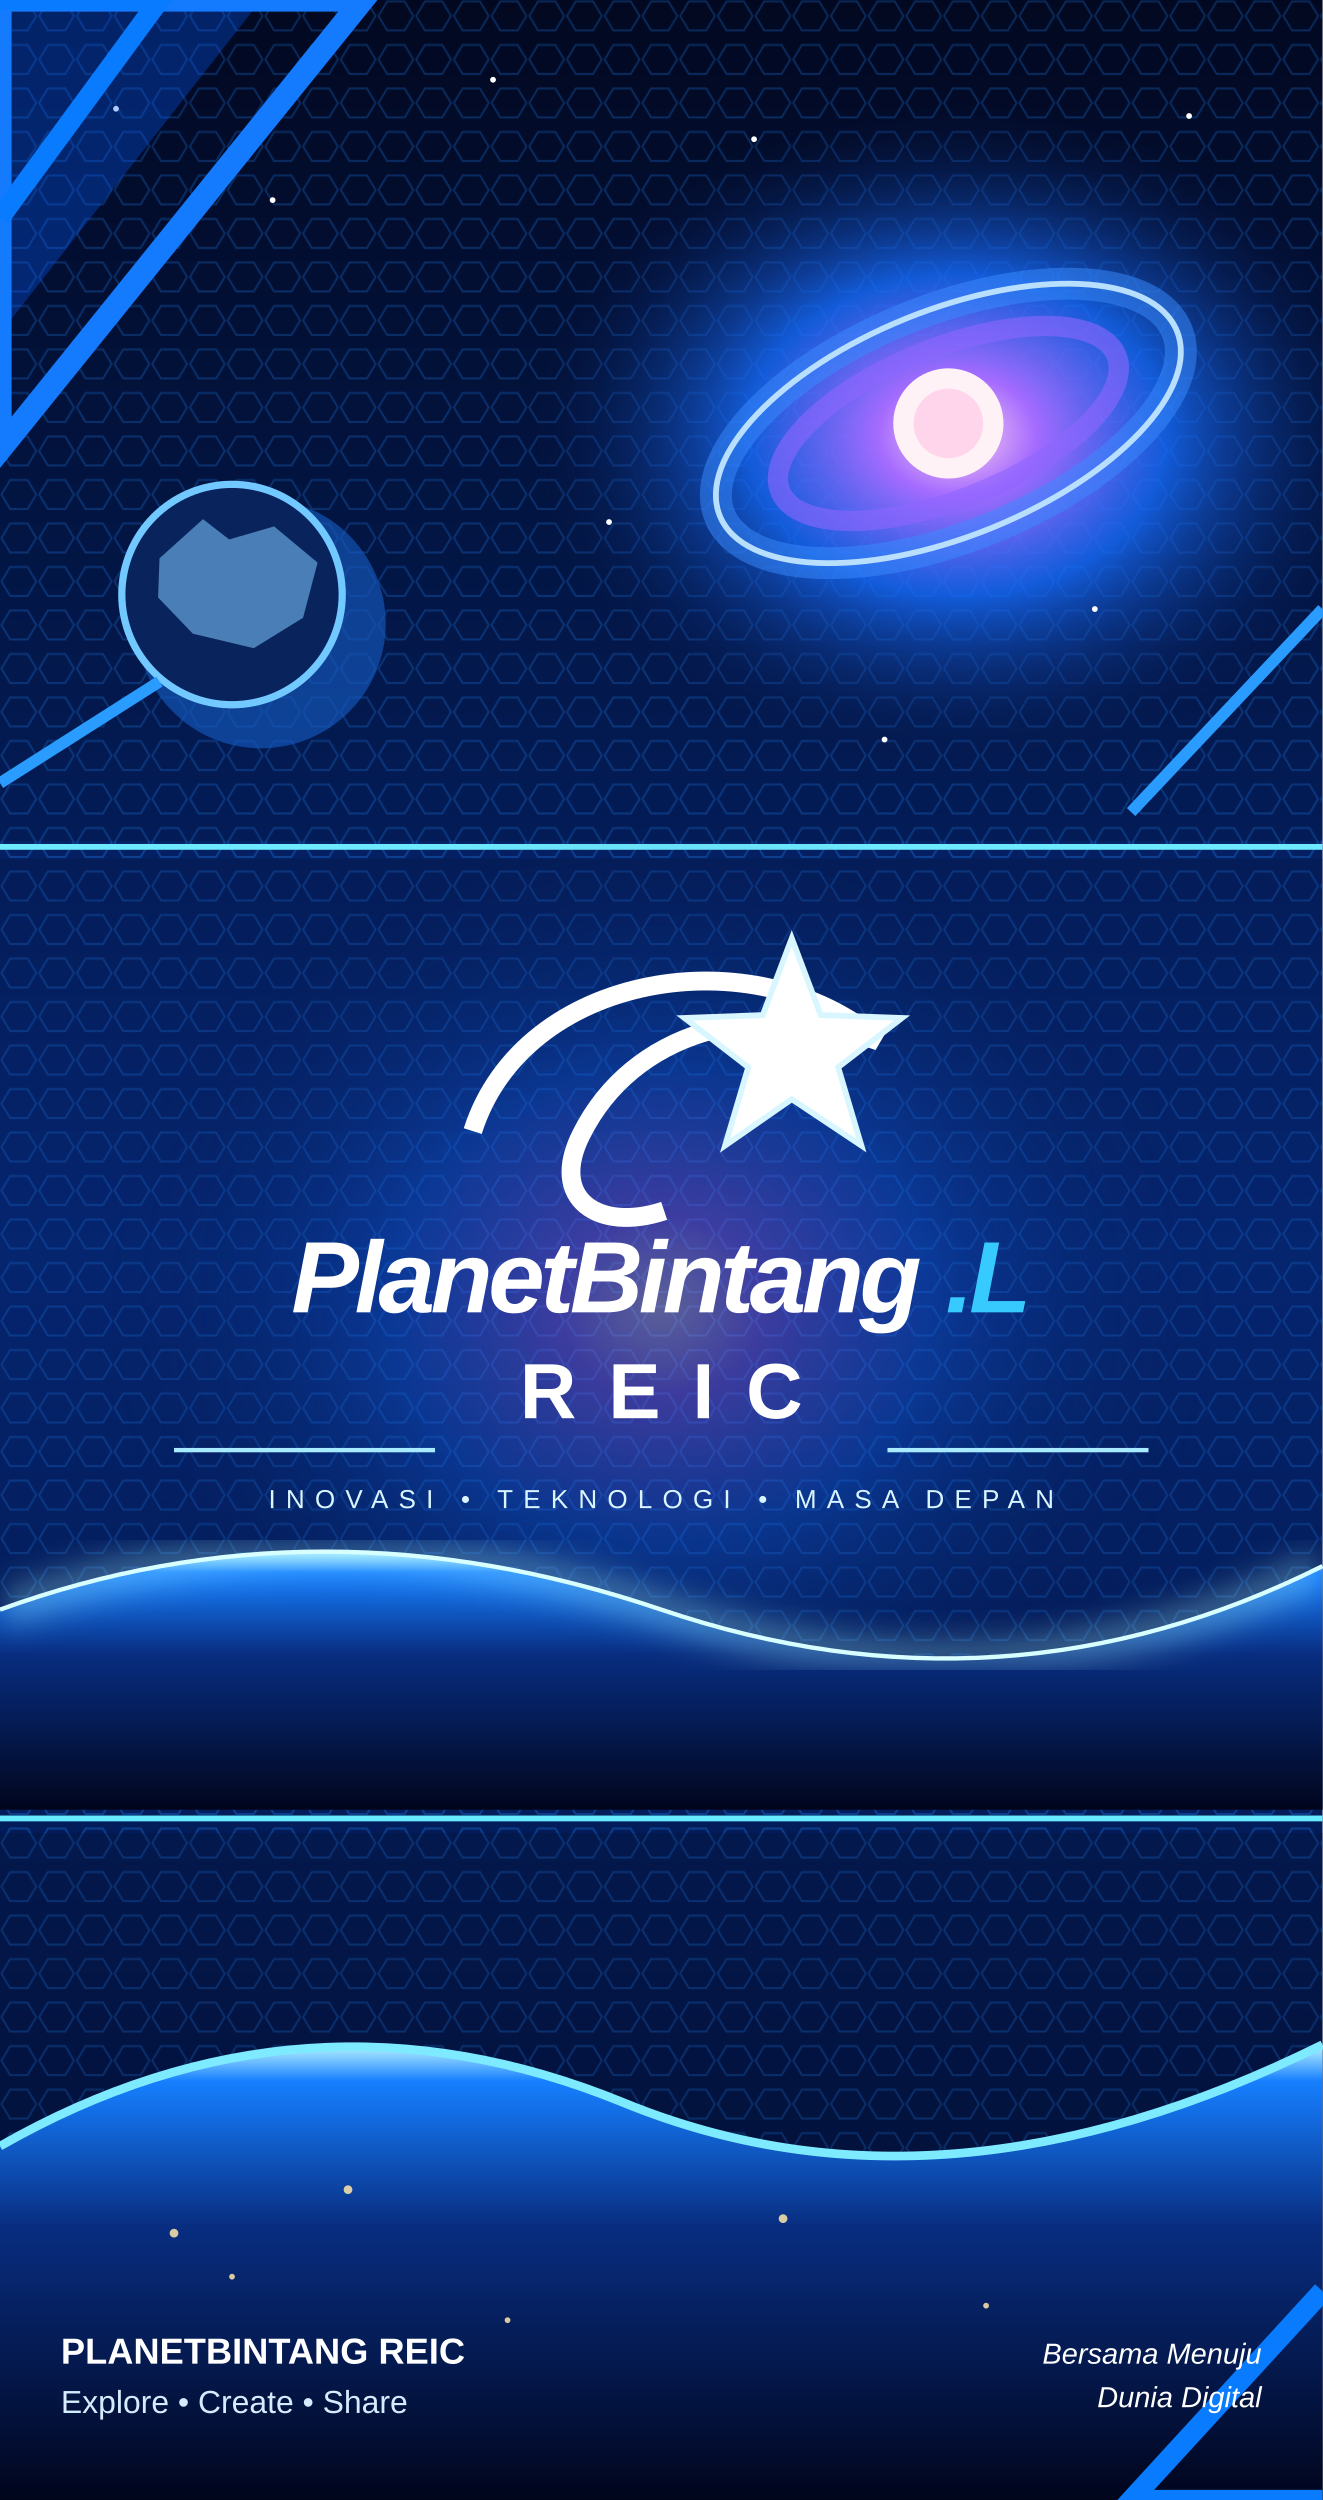
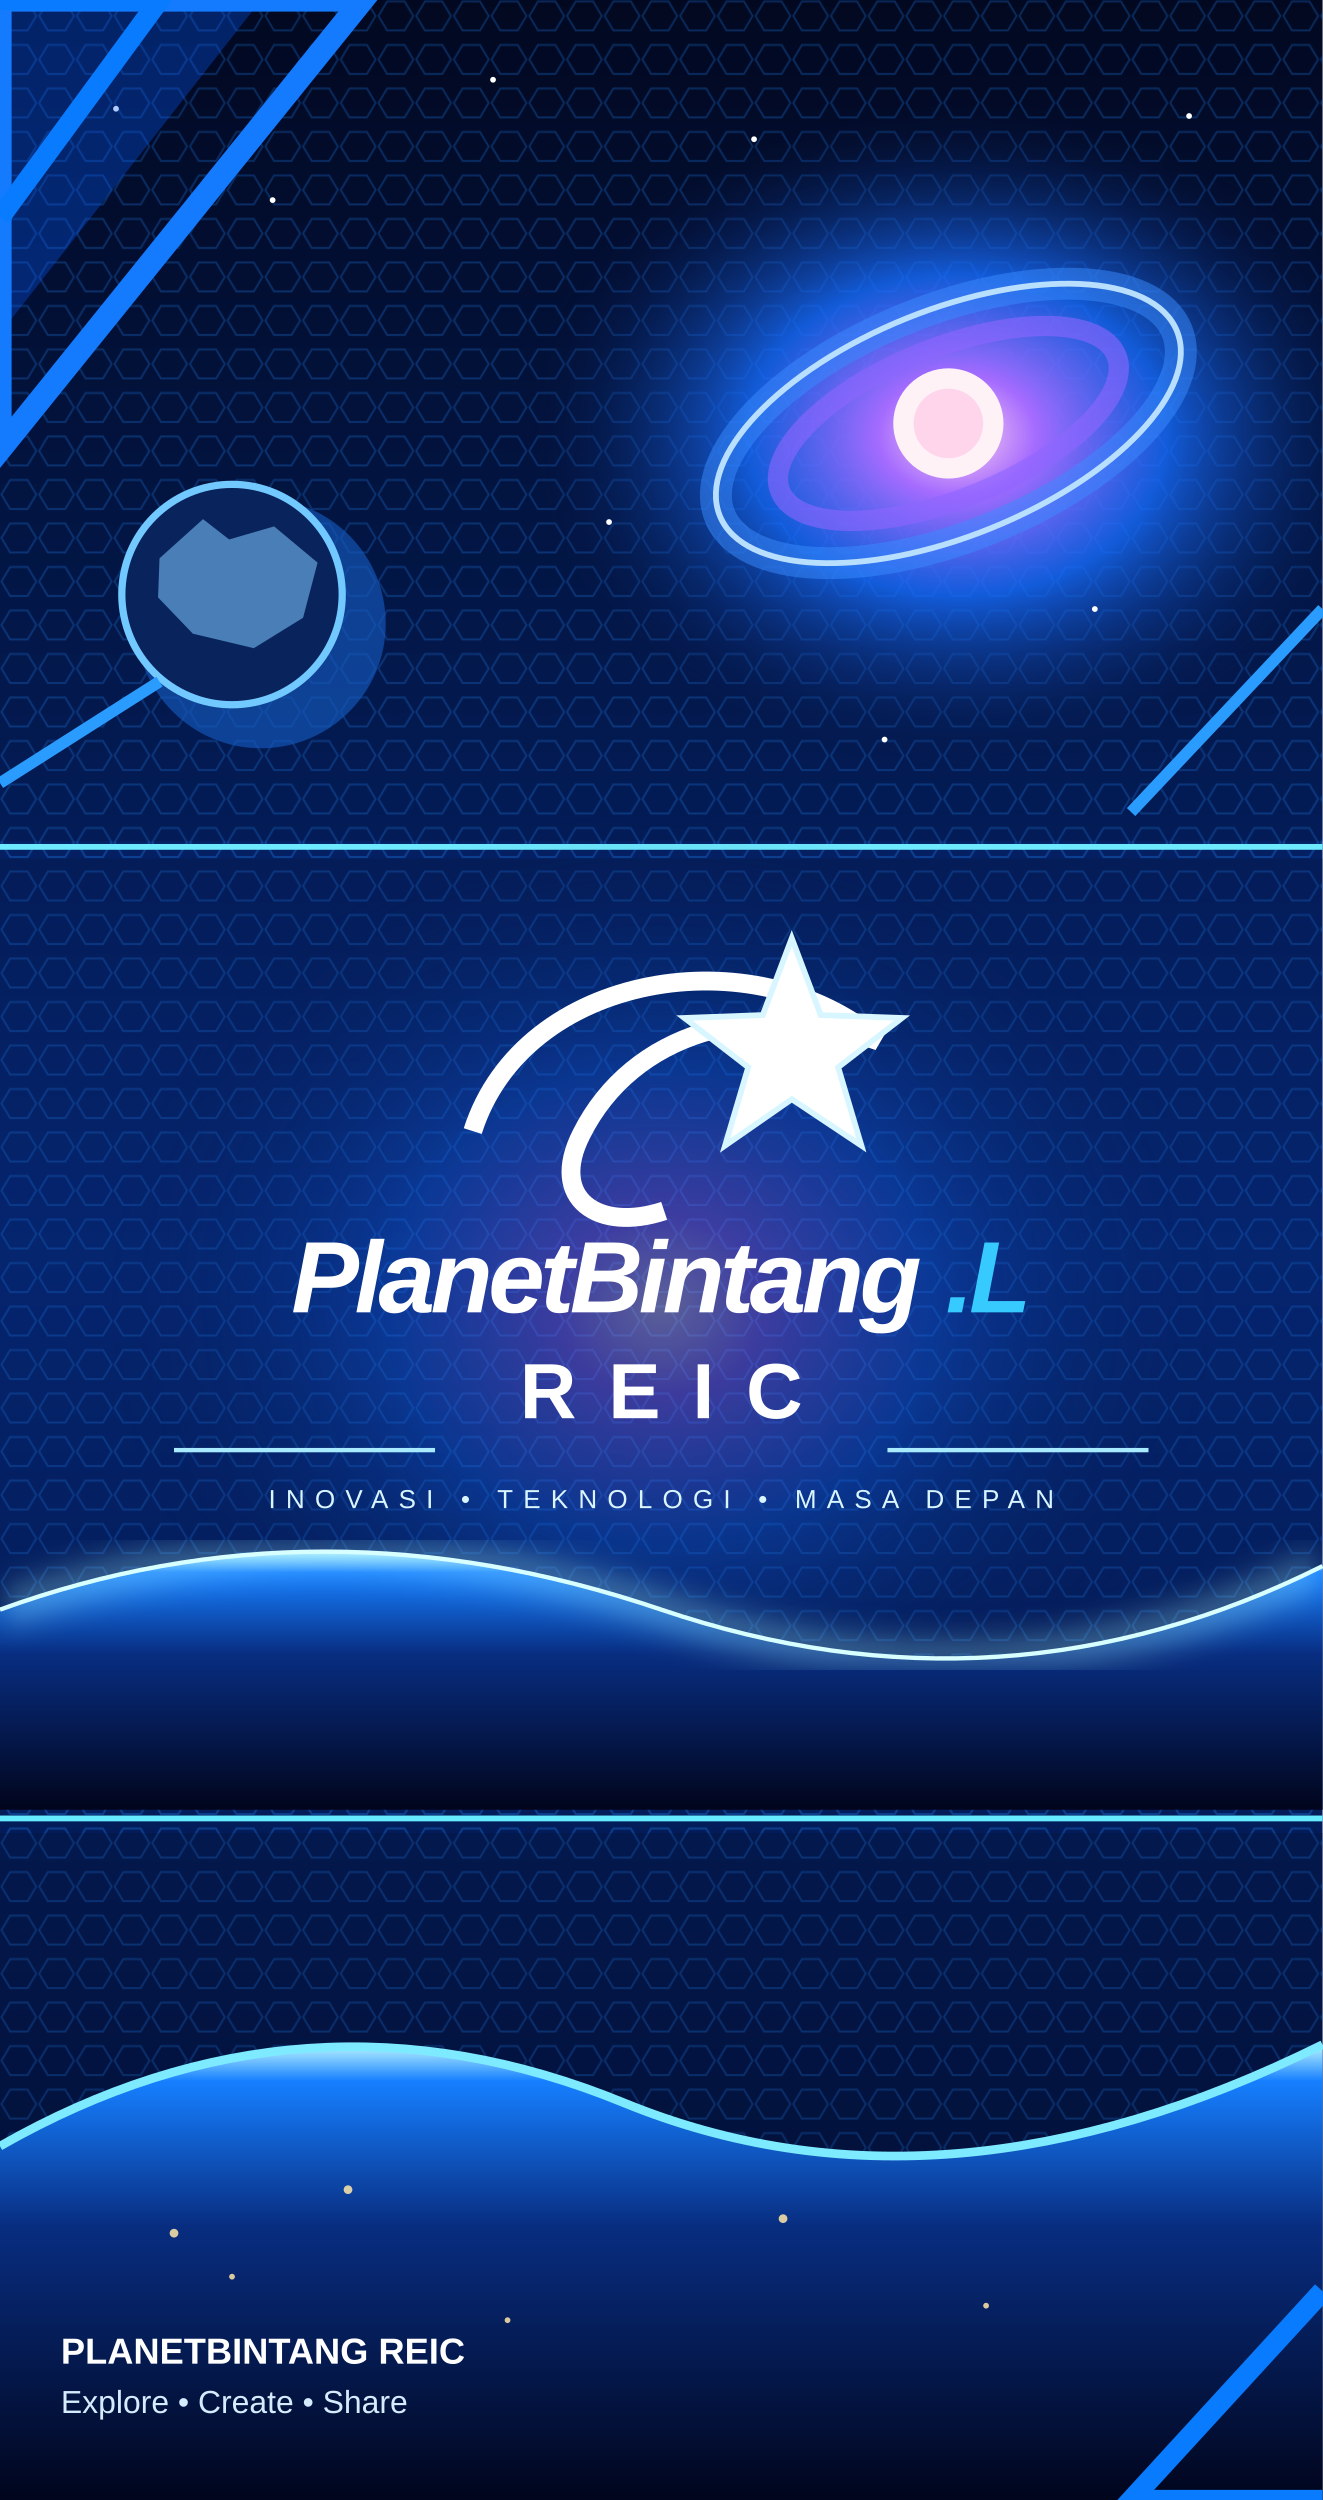
<svg xmlns="http://www.w3.org/2000/svg" viewBox="0 0 912 1724">
  <defs>
    <linearGradient id="space" x2="0" y2="1">
      <stop stop-color="#02071e" />
      <stop offset=".5" stop-color="#052c82" />
      <stop offset="1" stop-color="#010a2a" />
    </linearGradient>
    <radialGradient id="nebula">
      <stop stop-color="#ffd4ed" />
      <stop offset=".18" stop-color="#a56bff" />
      <stop offset=".48" stop-color="#176dff" stop-opacity=".8" />
      <stop offset="1" stop-color="#06113b" stop-opacity="0" />
    </radialGradient>
    <linearGradient id="earth" x2="0" y2="1">
      <stop stop-color="#b9f5ff" />
      <stop offset=".08" stop-color="#167fff" />
      <stop offset=".4" stop-color="#082d80" />
      <stop offset="1" stop-color="#01051c" />
    </linearGradient>
    <linearGradient id="beam" x2="1">
      <stop stop-color="#064cff" stop-opacity="0" />
      <stop offset=".5" stop-color="#8af4ff" />
      <stop offset="1" stop-color="#064cff" stop-opacity="0" />
    </linearGradient>
    <pattern id="hex" width="26" height="30" patternUnits="userSpaceOnUse">
      <path d="M7 1h12l6 10-6 10H7L1 11z" fill="none" stroke="#238bff" stroke-opacity=".3" stroke-width="1.4" />
    </pattern>
    <filter id="glow">
      <feGaussianBlur stdDeviation="12" />
    </filter>
  </defs>
  <rect width="912" height="1724" fill="url(#space)" />
  <rect width="912" height="1724" fill="url(#hex)" />
  <path d="M0 0H912V580H0Z" fill="#020a27" opacity=".18" />
  <ellipse cx="660" cy="300" rx="300" ry="230" fill="url(#nebula)" />
  <g fill="#fff">
    <circle cx="80" cy="75" r="2" />
    <circle cx="188" cy="138" r="2" />
    <circle cx="340" cy="55" r="2" />
    <circle cx="520" cy="96" r="2" />
    <circle cx="820" cy="80" r="2" />
    <circle cx="755" cy="420" r="2" />
    <circle cx="120" cy="470" r="2" />
    <circle cx="420" cy="360" r="2" />
    <circle cx="610" cy="510" r="2" />
  </g>
  <g transform="translate(654 292) rotate(-22)">
    <ellipse rx="170" ry="78" fill="none" stroke="#398cff" stroke-width="22" opacity=".5" />
    <ellipse rx="170" ry="78" fill="none" stroke="#b9dfff" stroke-width="4" />
    <ellipse rx="125" ry="52" fill="none" stroke="#8e66ff" stroke-width="14" opacity=".6" />
    <circle r="38" fill="#fff2f7" />
    <circle r="24" fill="#ffd5ec" />
  </g>
  <circle cx="180" cy="430" r="86" fill="#1457bb" opacity=".65" />
  <circle cx="160" cy="410" r="76" fill="#09235d" stroke="#72c9ff" stroke-width="5" />
  <path d="M110 385l30-27 18 14 31-9 30 25-10 38-34 21-42-10-24-25z" fill="#7fc9ff" opacity=".55" />
  <path d="M0 0L180 0 0 230Z" fill="#075bff" opacity=".32" />
  <path d="M0 0L250 0 0 310Z" fill="none" stroke="#147bff" stroke-width="16" />
  <path d="M0 540L110 470M912 420L780 560" stroke="#2b9cff" stroke-width="8" />
  <path d="M0 584H912" stroke="#6eeaff" stroke-width="4" />
  <path d="M0 590H912" stroke="#1b68ff" stroke-width="10" opacity=".35" filter="url(#glow)" />
  <rect y="592" width="912" height="656" fill="#031039" opacity=".25" />
  <ellipse cx="456" cy="900" rx="390" ry="340" fill="url(#nebula)" opacity=".35" />
  <g transform="translate(456 760)" fill="none" stroke="#fff">
    <path d="M-130 20C-95-90 65-115 150-42C65-73-20-48-55 22C-78 67-43 90 2 75" stroke-width="13" />
    <path d="M70-60l20-53 20 53 56 2-44 34 16 54-48-32-46 32 16-54-44-34z" fill="#fff" stroke="#d8f6ff" stroke-width="4" />
  </g>
  <text x="456" y="905" fill="#fff" text-anchor="middle" font-family="Arial,sans-serif" font-size="70" font-style="italic" font-weight="700" letter-spacing="-3">PlanetBintang <tspan fill="#37caff">.L</tspan>
  </text>
  <text x="456" y="978" fill="#fff" text-anchor="middle" font-family="Arial,sans-serif" font-size="54" font-weight="700" letter-spacing="22">REIC</text>
  <path d="M120 1000H300M612 1000H792" stroke="#a8eaff" stroke-width="3" />
  <text x="456" y="1040" fill="#d9f5ff" text-anchor="middle" font-family="Arial,sans-serif" font-size="18" letter-spacing="7">INOVASI • TEKNOLOGI • MASA DEPAN</text>
  <path d="M0 1110Q220 1030 456 1110T912 1080V1248H0Z" fill="url(#earth)" />
  <path d="M0 1110Q220 1030 456 1110T912 1080" fill="none" stroke="#a6f6ff" stroke-width="8" filter="url(#glow)" />
  <path d="M0 1110Q220 1030 456 1110T912 1080" fill="none" stroke="#d8ffff" stroke-width="3" />
  <path d="M0 1254H912" stroke="#66eaff" stroke-width="4" />
  <path d="M0 1260H912" stroke="#176cff" stroke-width="12" opacity=".35" filter="url(#glow)" />
  <rect y="1264" width="912" height="460" fill="#020a28" opacity=".25" />
  <path d="M0 1480Q210 1360 430 1450T912 1410V1724H0Z" fill="url(#earth)" />
  <path d="M0 1480Q210 1360 430 1450T912 1410" fill="none" stroke="#7eeaff" stroke-width="6" />
  <g fill="#ffe7a8" opacity=".85">
    <circle cx="120" cy="1540" r="3" />
    <circle cx="160" cy="1570" r="2" />
    <circle cx="240" cy="1510" r="3" />
    <circle cx="350" cy="1600" r="2" />
    <circle cx="540" cy="1530" r="3" />
    <circle cx="680" cy="1590" r="2" />
  </g>
  <path d="M0 0L110 0 0 150M912 1724H780L912 1580" fill="none" stroke="#087bff" stroke-width="14" />
  <text x="42" y="1630" fill="#fff" font-family="Arial,sans-serif" font-size="25" font-weight="700">PLANETBINTANG REIC</text>
  <text x="42" y="1664" fill="#d5ecff" font-family="Arial,sans-serif" font-size="22">Explore • Create • Share</text>
-   <text x="870" y="1630" fill="#fff" text-anchor="end" font-family="Arial,sans-serif" font-size="20" font-style="italic">Bersama Menuju</text>
-   <text x="870" y="1660" fill="#fff" text-anchor="end" font-family="Arial,sans-serif" font-size="20" font-style="italic">Dunia Digital</text>
</svg>
